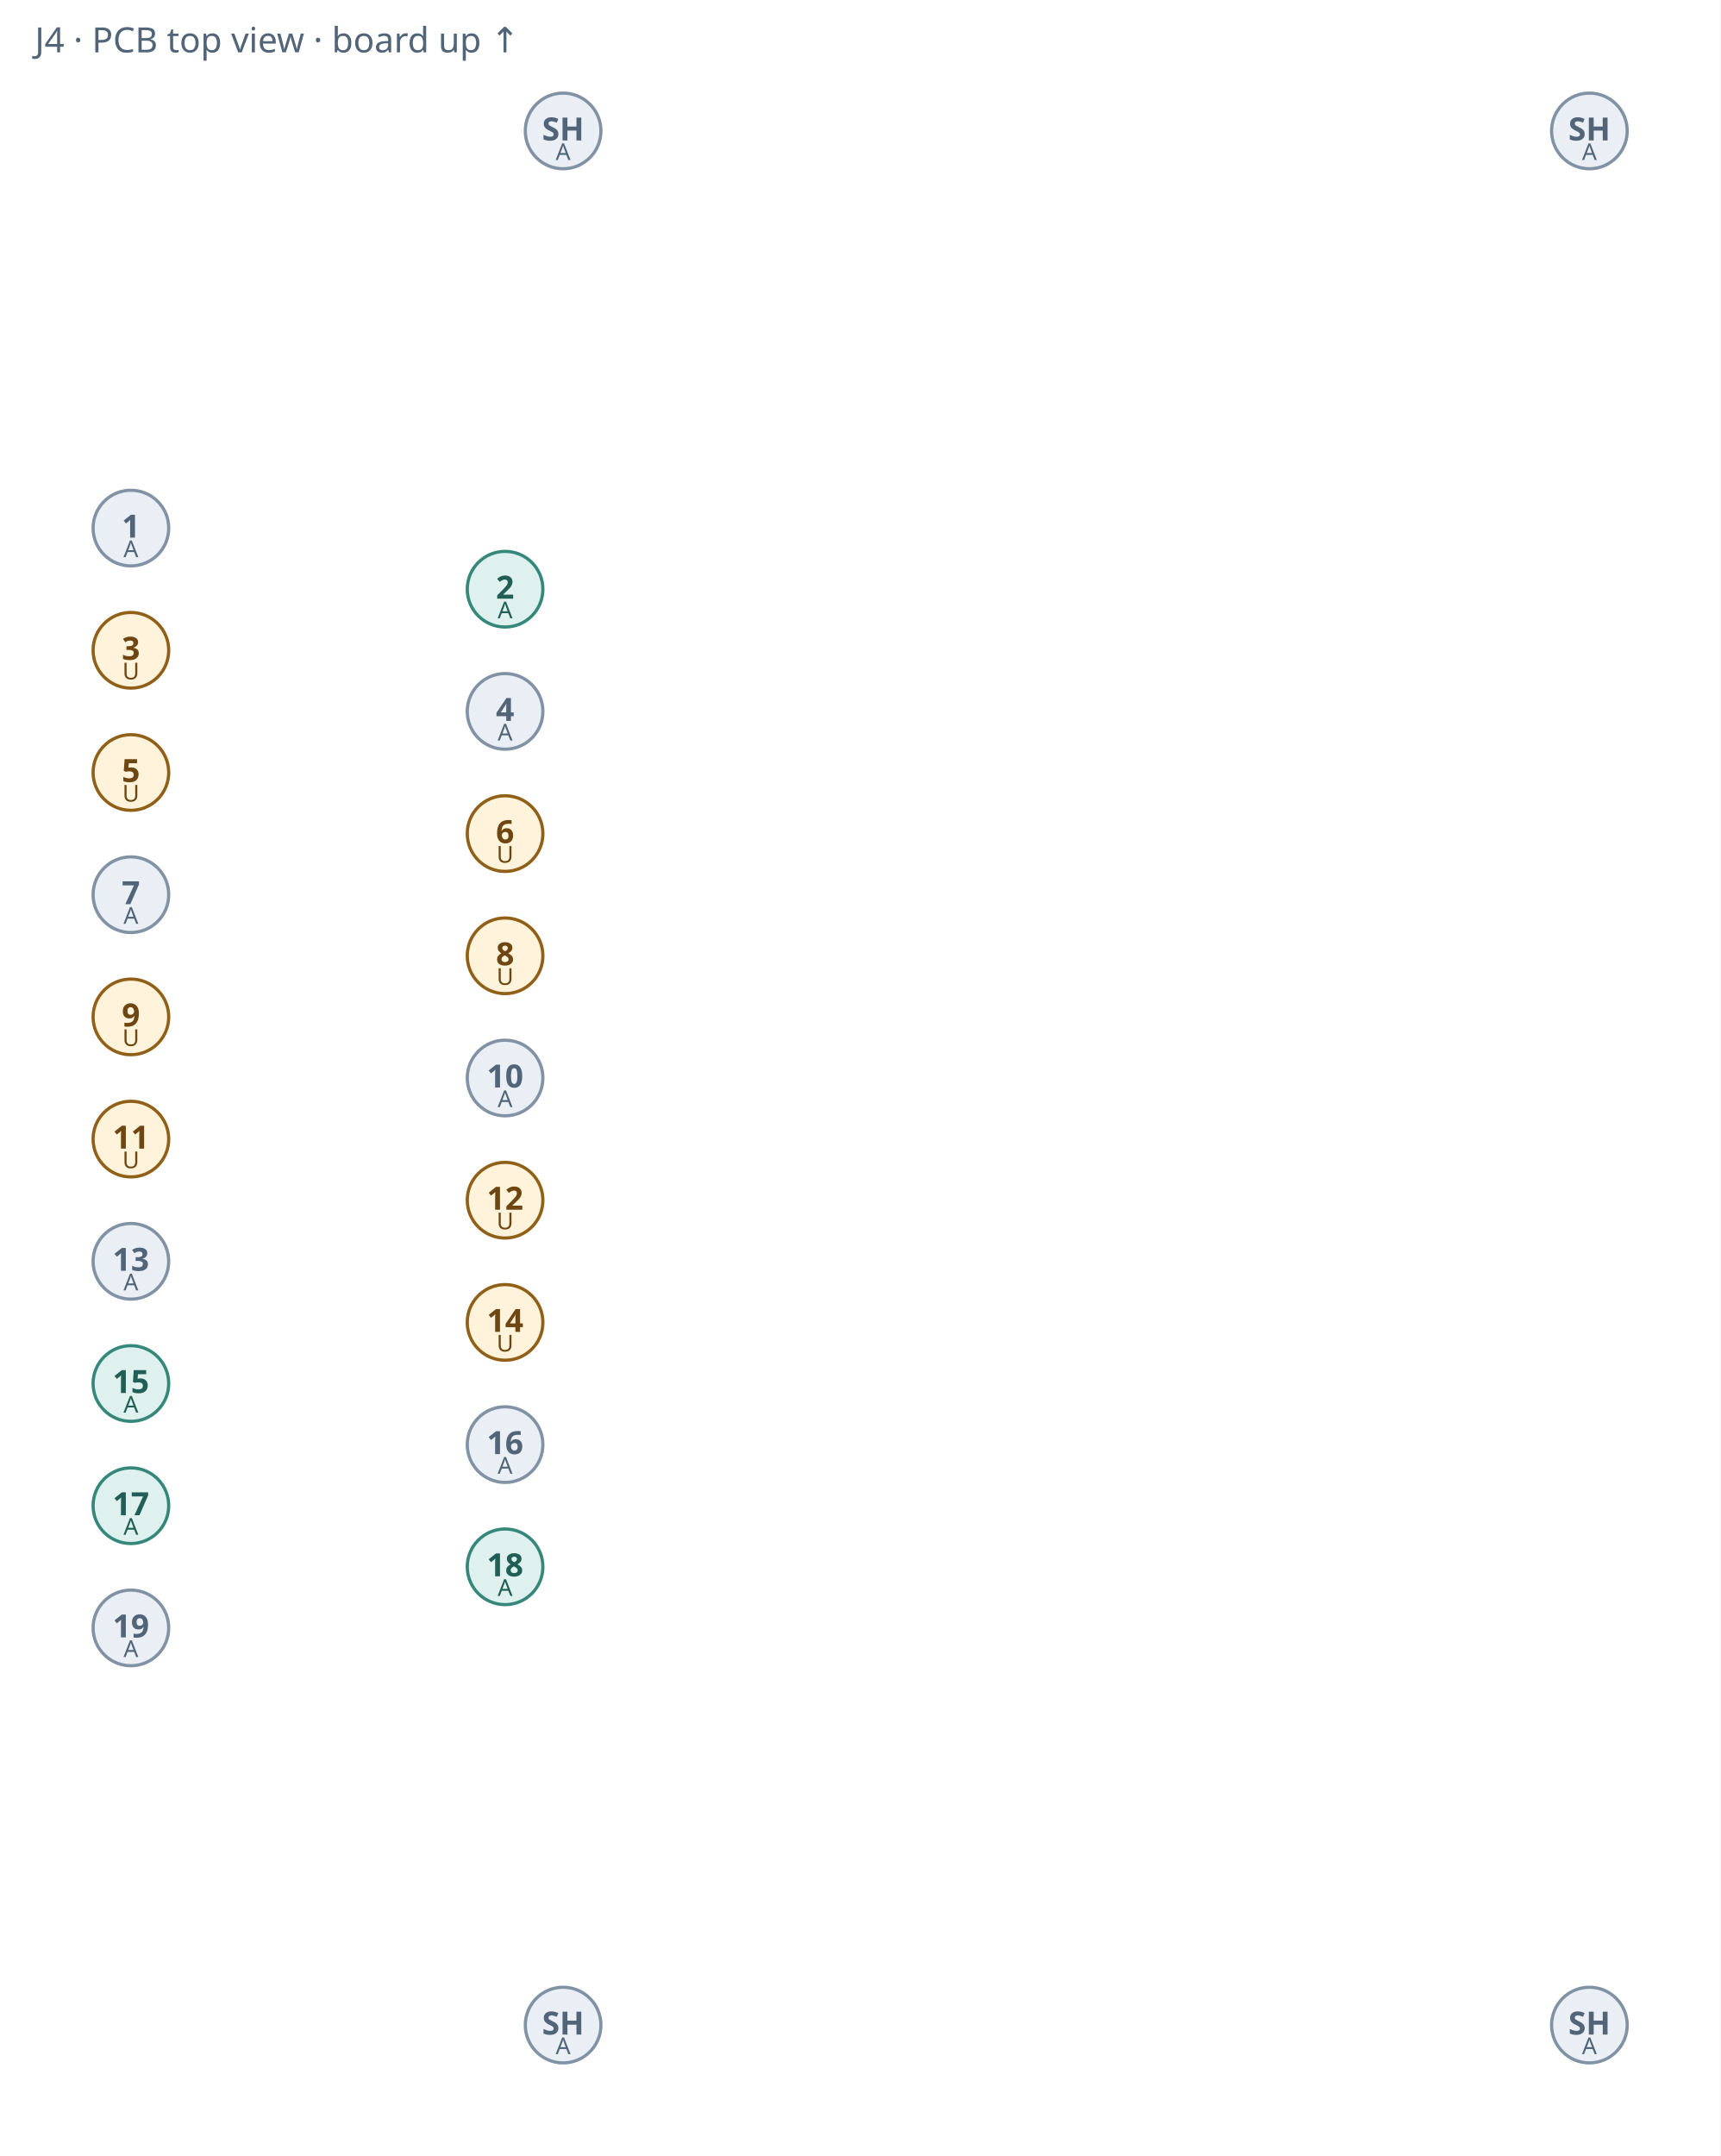
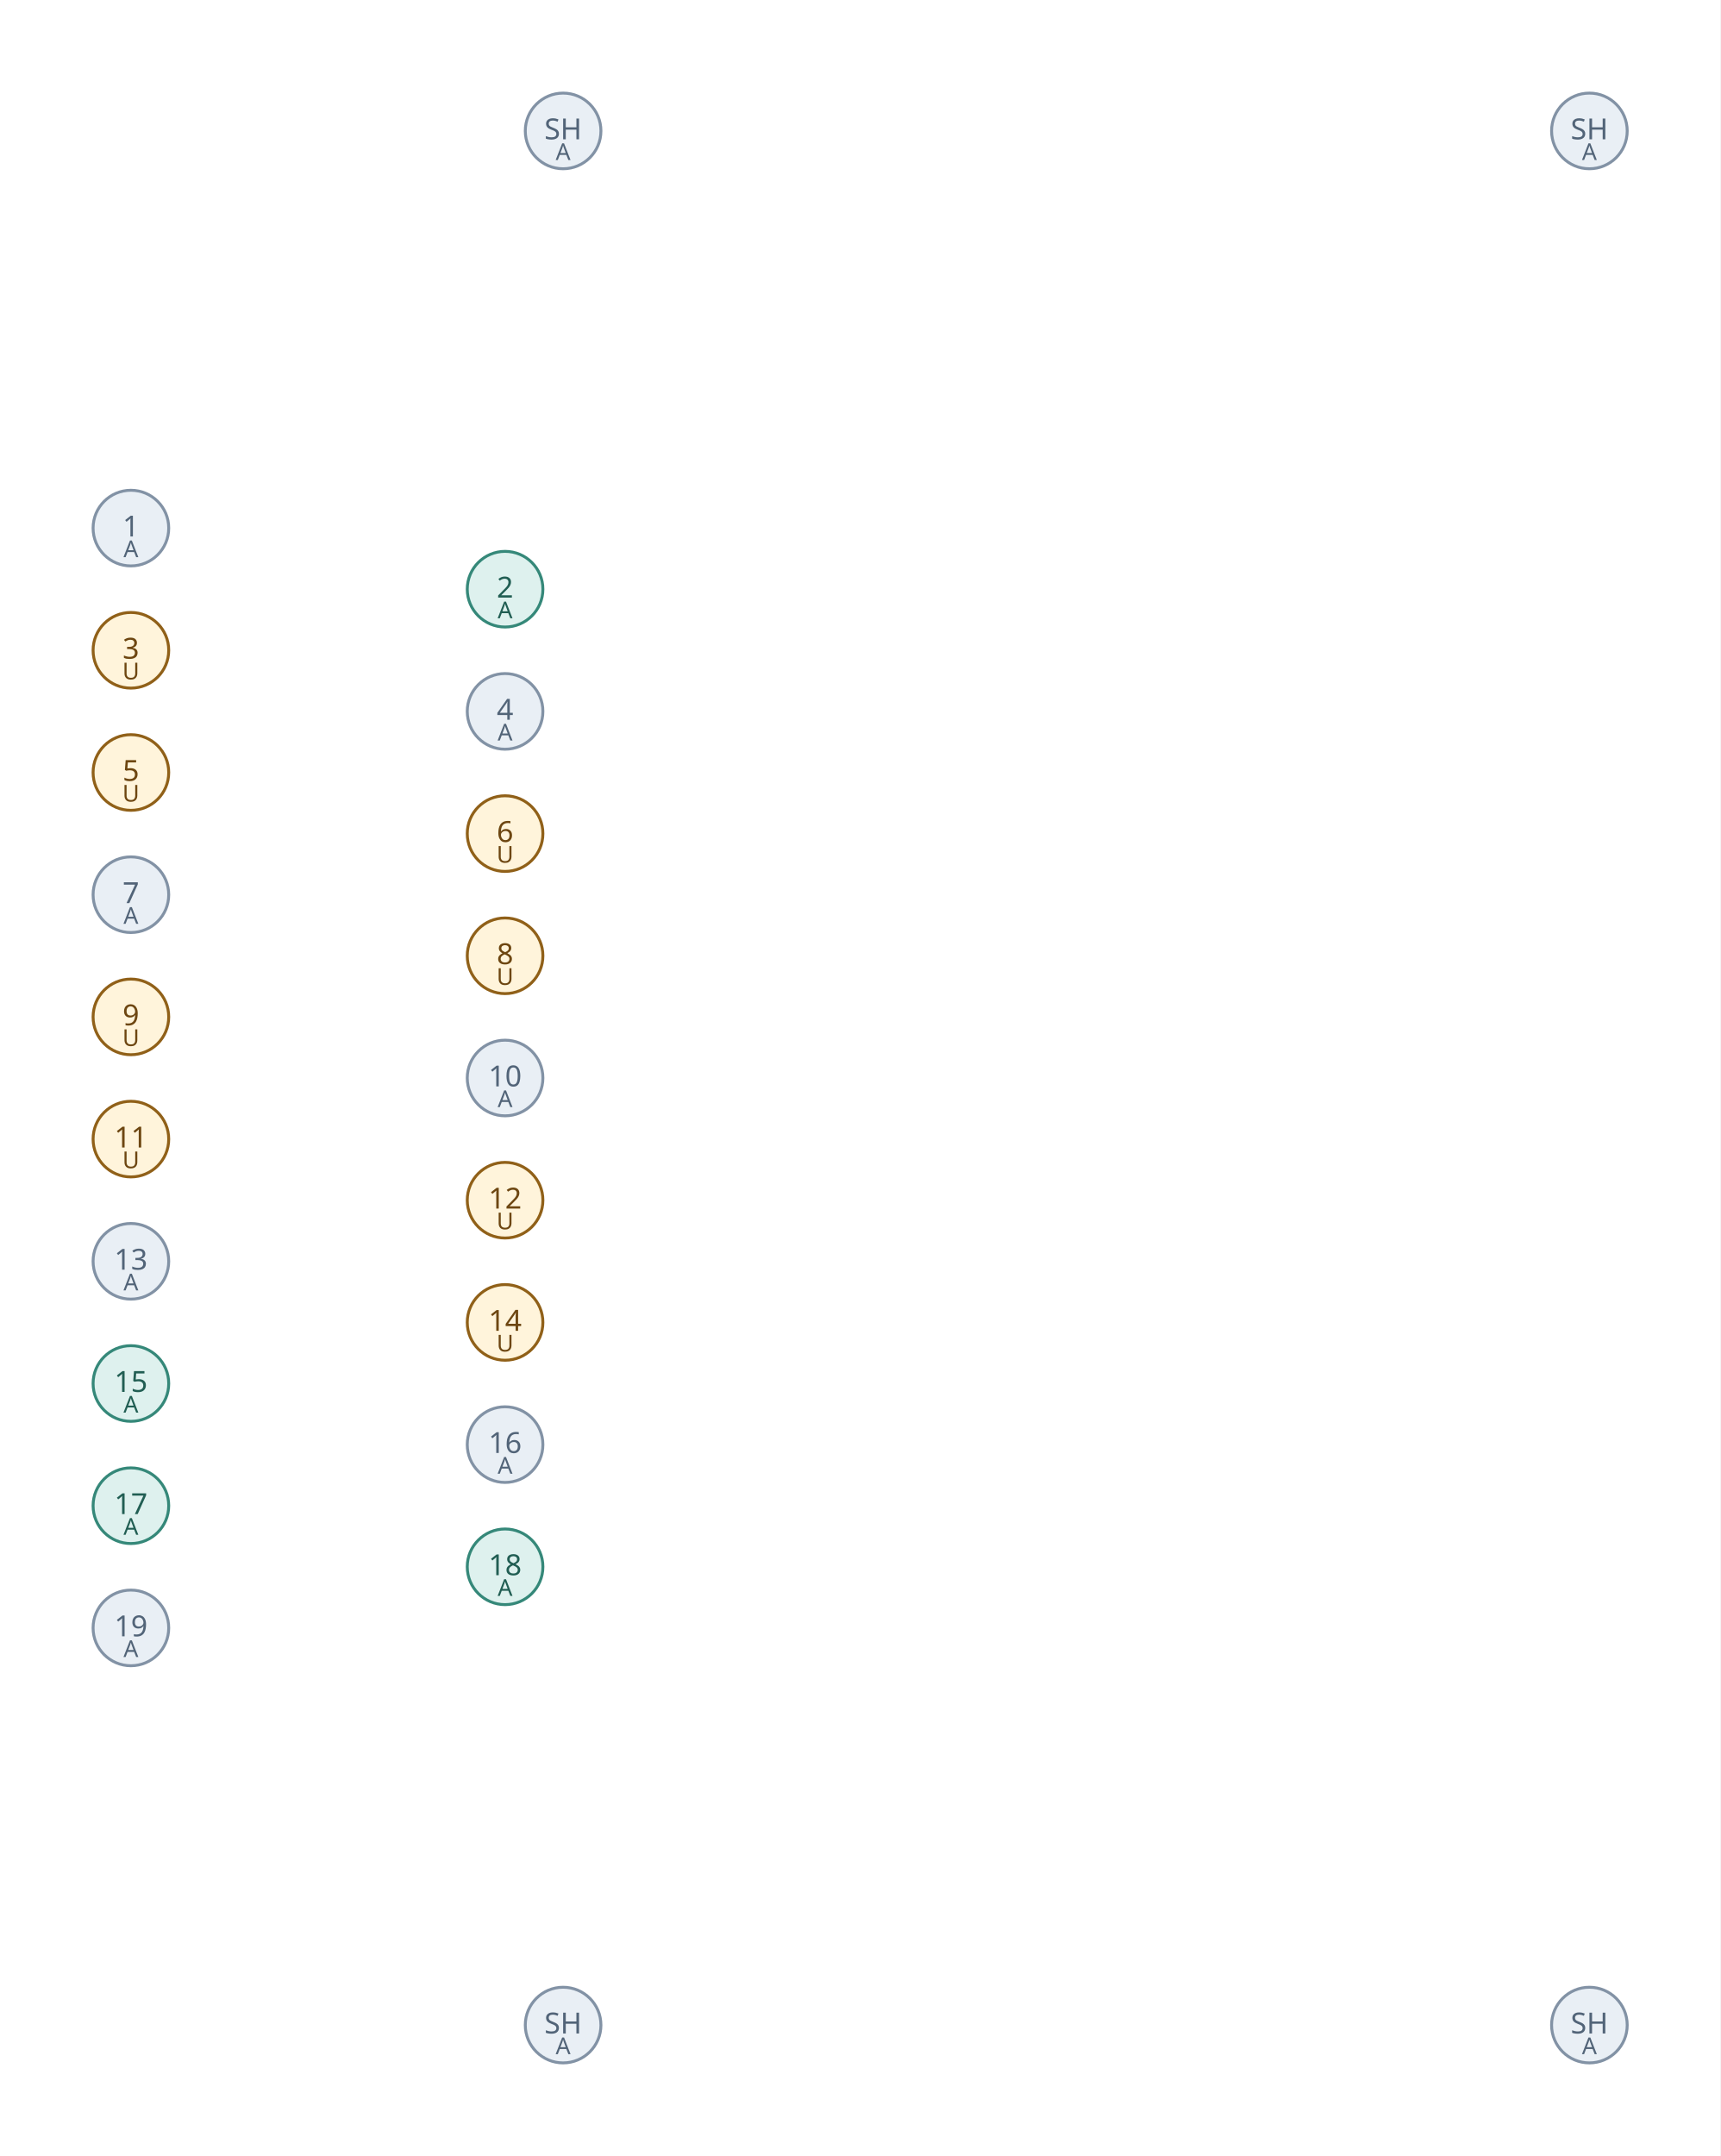
- <svg xmlns="http://www.w3.org/2000/svg" viewBox="0 0 591.375 741.000" role="img" aria-labelledby="title desc">
-   <rect width="100%" height="100%" fill="#ffffff" />
-   <text x="12" y="18" font-family="sans-serif" font-size="12" fill="#526478">J4 · PCB top view · board up ↑</text>
-   <g data-pin-id="J4.1" tabindex="0" role="button" aria-label="J4.1 — Assigned · net has opens — VTREF">
-     <circle cx="45.000" cy="181.500" r="13" fill="#e9eff5" stroke="#8292a5" stroke-width="1.1" />
-     <text x="45.000" y="180.500" text-anchor="middle" dominant-baseline="central" font-family="sans-serif" font-size="11" font-weight="600" fill="#526478">1</text>
-     <text x="45.000" y="191.500" text-anchor="middle" font-family="sans-serif" font-size="8" fill="#526478">A</text>
+ <svg xmlns="http://www.w3.org/2000/svg" viewBox="0 0 591.375 741" role="img">
+   <rect width="100%" height="100%" fill="white" />
+   <g data-pin-id="J4.1" role="button" tabindex="0" aria-label="J4.1 Assigned · net has opens VCCAUX_1V8">
+     <circle cx="45.0" cy="181.5" r="13" fill="#e9eff5" stroke="#8292a5" />
+     <text x="45.0" y="180.5" text-anchor="middle" dominant-baseline="central" font-family="sans-serif" font-size="10" fill="#526478">1</text>
+     <text x="45.0" y="191.5" text-anchor="middle" font-family="sans-serif" font-size="8" fill="#526478">A</text>
  </g>
-   <g data-pin-id="J4.10" tabindex="0" role="button" aria-label="J4.10 — Assigned · net has opens — GND">
-     <circle cx="173.625" cy="370.500" r="13" fill="#e9eff5" stroke="#8292a5" stroke-width="1.1" />
-     <text x="173.625" y="369.500" text-anchor="middle" dominant-baseline="central" font-family="sans-serif" font-size="11" font-weight="600" fill="#526478">10</text>
-     <text x="173.625" y="380.500" text-anchor="middle" font-family="sans-serif" font-size="8" fill="#526478">A</text>
+   <g data-pin-id="J4.10" role="button" tabindex="0" aria-label="J4.10 Assigned · net has opens GND">
+     <circle cx="173.625" cy="370.5" r="13" fill="#e9eff5" stroke="#8292a5" />
+     <text x="173.625" y="369.5" text-anchor="middle" dominant-baseline="central" font-family="sans-serif" font-size="10" fill="#526478">10</text>
+     <text x="173.625" y="380.5" text-anchor="middle" font-family="sans-serif" font-size="8" fill="#526478">A</text>
  </g>
-   <g data-pin-id="J4.11" tabindex="0" role="button" aria-label="J4.11 — Unassigned — PAIR2_N_RESERVED">
-     <circle cx="45.000" cy="391.500" r="13" fill="#fff4db" stroke="#906018" stroke-width="1.1" />
-     <text x="45.000" y="390.500" text-anchor="middle" dominant-baseline="central" font-family="sans-serif" font-size="11" font-weight="600" fill="#6d4611">11</text>
-     <text x="45.000" y="401.500" text-anchor="middle" font-family="sans-serif" font-size="8" fill="#6d4611">U</text>
+   <g data-pin-id="J4.11" role="button" tabindex="0" aria-label="J4.11 Unassigned No net">
+     <circle cx="45.0" cy="391.5" r="13" fill="#fff4db" stroke="#906018" />
+     <text x="45.0" y="390.5" text-anchor="middle" dominant-baseline="central" font-family="sans-serif" font-size="10" fill="#6d4611">11</text>
+     <text x="45.0" y="401.5" text-anchor="middle" font-family="sans-serif" font-size="8" fill="#6d4611">U</text>
  </g>
-   <g data-pin-id="J4.12" tabindex="0" role="button" aria-label="J4.12 — Unassigned — PAIR3_P_RESERVED">
-     <circle cx="173.625" cy="412.500" r="13" fill="#fff4db" stroke="#906018" stroke-width="1.1" />
-     <text x="173.625" y="411.500" text-anchor="middle" dominant-baseline="central" font-family="sans-serif" font-size="11" font-weight="600" fill="#6d4611">12</text>
-     <text x="173.625" y="422.500" text-anchor="middle" font-family="sans-serif" font-size="8" fill="#6d4611">U</text>
+   <g data-pin-id="J4.12" role="button" tabindex="0" aria-label="J4.12 Unassigned No net">
+     <circle cx="173.625" cy="412.5" r="13" fill="#fff4db" stroke="#906018" />
+     <text x="173.625" y="411.5" text-anchor="middle" dominant-baseline="central" font-family="sans-serif" font-size="10" fill="#6d4611">12</text>
+     <text x="173.625" y="422.5" text-anchor="middle" font-family="sans-serif" font-size="8" fill="#6d4611">U</text>
  </g>
-   <g data-pin-id="J4.13" tabindex="0" role="button" aria-label="J4.13 — Assigned · net has opens — GND">
-     <circle cx="45.000" cy="433.500" r="13" fill="#e9eff5" stroke="#8292a5" stroke-width="1.1" />
-     <text x="45.000" y="432.500" text-anchor="middle" dominant-baseline="central" font-family="sans-serif" font-size="11" font-weight="600" fill="#526478">13</text>
-     <text x="45.000" y="443.500" text-anchor="middle" font-family="sans-serif" font-size="8" fill="#526478">A</text>
+   <g data-pin-id="J4.13" role="button" tabindex="0" aria-label="J4.13 Assigned · net has opens GND">
+     <circle cx="45.0" cy="433.5" r="13" fill="#e9eff5" stroke="#8292a5" />
+     <text x="45.0" y="432.5" text-anchor="middle" dominant-baseline="central" font-family="sans-serif" font-size="10" fill="#526478">13</text>
+     <text x="45.0" y="443.5" text-anchor="middle" font-family="sans-serif" font-size="8" fill="#526478">A</text>
  </g>
-   <g data-pin-id="J4.14" tabindex="0" role="button" aria-label="J4.14 — Unassigned — PAIR3_N_RESERVED">
-     <circle cx="173.625" cy="454.500" r="13" fill="#fff4db" stroke="#906018" stroke-width="1.1" />
-     <text x="173.625" y="453.500" text-anchor="middle" dominant-baseline="central" font-family="sans-serif" font-size="11" font-weight="600" fill="#6d4611">14</text>
-     <text x="173.625" y="464.500" text-anchor="middle" font-family="sans-serif" font-size="8" fill="#6d4611">U</text>
+   <g data-pin-id="J4.14" role="button" tabindex="0" aria-label="J4.14 Unassigned No net">
+     <circle cx="173.625" cy="454.5" r="13" fill="#fff4db" stroke="#906018" />
+     <text x="173.625" y="453.5" text-anchor="middle" dominant-baseline="central" font-family="sans-serif" font-size="10" fill="#6d4611">14</text>
+     <text x="173.625" y="464.5" text-anchor="middle" font-family="sans-serif" font-size="8" fill="#6d4611">U</text>
  </g>
-   <g data-pin-id="J4.15" tabindex="0" role="button" aria-label="J4.15 — Assigned · net connected — JTAG_TDI">
-     <circle cx="45.000" cy="475.500" r="13" fill="#def1ee" stroke="#358879" stroke-width="1.1" />
-     <text x="45.000" y="474.500" text-anchor="middle" dominant-baseline="central" font-family="sans-serif" font-size="11" font-weight="600" fill="#215e53">15</text>
-     <text x="45.000" y="485.500" text-anchor="middle" font-family="sans-serif" font-size="8" fill="#215e53">A</text>
+   <g data-pin-id="J4.15" role="button" tabindex="0" aria-label="J4.15 Assigned · net connected JTAG_TDI">
+     <circle cx="45.0" cy="475.5" r="13" fill="#def1ee" stroke="#358879" />
+     <text x="45.0" y="474.5" text-anchor="middle" dominant-baseline="central" font-family="sans-serif" font-size="10" fill="#215e53">15</text>
+     <text x="45.0" y="485.5" text-anchor="middle" font-family="sans-serif" font-size="8" fill="#215e53">A</text>
  </g>
-   <g data-pin-id="J4.16" tabindex="0" role="button" aria-label="J4.16 — Assigned · net has opens — GND">
-     <circle cx="173.625" cy="496.500" r="13" fill="#e9eff5" stroke="#8292a5" stroke-width="1.1" />
-     <text x="173.625" y="495.500" text-anchor="middle" dominant-baseline="central" font-family="sans-serif" font-size="11" font-weight="600" fill="#526478">16</text>
-     <text x="173.625" y="506.500" text-anchor="middle" font-family="sans-serif" font-size="8" fill="#526478">A</text>
+   <g data-pin-id="J4.16" role="button" tabindex="0" aria-label="J4.16 Assigned · net has opens GND">
+     <circle cx="173.625" cy="496.5" r="13" fill="#e9eff5" stroke="#8292a5" />
+     <text x="173.625" y="495.5" text-anchor="middle" dominant-baseline="central" font-family="sans-serif" font-size="10" fill="#526478">16</text>
+     <text x="173.625" y="506.5" text-anchor="middle" font-family="sans-serif" font-size="8" fill="#526478">A</text>
  </g>
-   <g data-pin-id="J4.17" tabindex="0" role="button" aria-label="J4.17 — Assigned · net connected — JTAG_TCK">
-     <circle cx="45.000" cy="517.500" r="13" fill="#def1ee" stroke="#358879" stroke-width="1.1" />
-     <text x="45.000" y="516.500" text-anchor="middle" dominant-baseline="central" font-family="sans-serif" font-size="11" font-weight="600" fill="#215e53">17</text>
-     <text x="45.000" y="527.500" text-anchor="middle" font-family="sans-serif" font-size="8" fill="#215e53">A</text>
+   <g data-pin-id="J4.17" role="button" tabindex="0" aria-label="J4.17 Assigned · net connected JTAG_TCK">
+     <circle cx="45.0" cy="517.5" r="13" fill="#def1ee" stroke="#358879" />
+     <text x="45.0" y="516.5" text-anchor="middle" dominant-baseline="central" font-family="sans-serif" font-size="10" fill="#215e53">17</text>
+     <text x="45.0" y="527.5" text-anchor="middle" font-family="sans-serif" font-size="8" fill="#215e53">A</text>
  </g>
-   <g data-pin-id="J4.18" tabindex="0" role="button" aria-label="J4.18 — Assigned · net connected — JTAG_TDO">
-     <circle cx="173.625" cy="538.500" r="13" fill="#def1ee" stroke="#358879" stroke-width="1.1" />
-     <text x="173.625" y="537.500" text-anchor="middle" dominant-baseline="central" font-family="sans-serif" font-size="11" font-weight="600" fill="#215e53">18</text>
-     <text x="173.625" y="548.500" text-anchor="middle" font-family="sans-serif" font-size="8" fill="#215e53">A</text>
+   <g data-pin-id="J4.18" role="button" tabindex="0" aria-label="J4.18 Assigned · net connected JTAG_TDO">
+     <circle cx="173.625" cy="538.5" r="13" fill="#def1ee" stroke="#358879" />
+     <text x="173.625" y="537.5" text-anchor="middle" dominant-baseline="central" font-family="sans-serif" font-size="10" fill="#215e53">18</text>
+     <text x="173.625" y="548.5" text-anchor="middle" font-family="sans-serif" font-size="8" fill="#215e53">A</text>
  </g>
-   <g data-pin-id="J4.19" tabindex="0" role="button" aria-label="J4.19 — Assigned · net has opens — 12V">
-     <circle cx="45.000" cy="559.500" r="13" fill="#e9eff5" stroke="#8292a5" stroke-width="1.1" />
-     <text x="45.000" y="558.500" text-anchor="middle" dominant-baseline="central" font-family="sans-serif" font-size="11" font-weight="600" fill="#526478">19</text>
-     <text x="45.000" y="569.500" text-anchor="middle" font-family="sans-serif" font-size="8" fill="#526478">A</text>
+   <g data-pin-id="J4.19" role="button" tabindex="0" aria-label="J4.19 Assigned · net has opens LINK_12V">
+     <circle cx="45.0" cy="559.5" r="13" fill="#e9eff5" stroke="#8292a5" />
+     <text x="45.0" y="558.5" text-anchor="middle" dominant-baseline="central" font-family="sans-serif" font-size="10" fill="#526478">19</text>
+     <text x="45.0" y="569.5" text-anchor="middle" font-family="sans-serif" font-size="8" fill="#526478">A</text>
  </g>
-   <g data-pin-id="J4.2" tabindex="0" role="button" aria-label="J4.2 — Assigned · net connected — JTAG_TMS">
-     <circle cx="173.625" cy="202.500" r="13" fill="#def1ee" stroke="#358879" stroke-width="1.1" />
-     <text x="173.625" y="201.500" text-anchor="middle" dominant-baseline="central" font-family="sans-serif" font-size="11" font-weight="600" fill="#215e53">2</text>
-     <text x="173.625" y="212.500" text-anchor="middle" font-family="sans-serif" font-size="8" fill="#215e53">A</text>
+   <g data-pin-id="J4.2" role="button" tabindex="0" aria-label="J4.2 Assigned · net connected JTAG_TMS">
+     <circle cx="173.625" cy="202.5" r="13" fill="#def1ee" stroke="#358879" />
+     <text x="173.625" y="201.5" text-anchor="middle" dominant-baseline="central" font-family="sans-serif" font-size="10" fill="#215e53">2</text>
+     <text x="173.625" y="212.5" text-anchor="middle" font-family="sans-serif" font-size="8" fill="#215e53">A</text>
  </g>
-   <g data-pin-id="J4.3" tabindex="0" role="button" aria-label="J4.3 — Unassigned — PAIR0_P_RESERVED">
-     <circle cx="45.000" cy="223.500" r="13" fill="#fff4db" stroke="#906018" stroke-width="1.1" />
-     <text x="45.000" y="222.500" text-anchor="middle" dominant-baseline="central" font-family="sans-serif" font-size="11" font-weight="600" fill="#6d4611">3</text>
-     <text x="45.000" y="233.500" text-anchor="middle" font-family="sans-serif" font-size="8" fill="#6d4611">U</text>
+   <g data-pin-id="J4.3" role="button" tabindex="0" aria-label="J4.3 Unassigned No net">
+     <circle cx="45.0" cy="223.5" r="13" fill="#fff4db" stroke="#906018" />
+     <text x="45.0" y="222.5" text-anchor="middle" dominant-baseline="central" font-family="sans-serif" font-size="10" fill="#6d4611">3</text>
+     <text x="45.0" y="233.5" text-anchor="middle" font-family="sans-serif" font-size="8" fill="#6d4611">U</text>
  </g>
-   <g data-pin-id="J4.4" tabindex="0" role="button" aria-label="J4.4 — Assigned · net has opens — GND">
-     <circle cx="173.625" cy="244.500" r="13" fill="#e9eff5" stroke="#8292a5" stroke-width="1.1" />
-     <text x="173.625" y="243.500" text-anchor="middle" dominant-baseline="central" font-family="sans-serif" font-size="11" font-weight="600" fill="#526478">4</text>
-     <text x="173.625" y="254.500" text-anchor="middle" font-family="sans-serif" font-size="8" fill="#526478">A</text>
+   <g data-pin-id="J4.4" role="button" tabindex="0" aria-label="J4.4 Assigned · net has opens GND">
+     <circle cx="173.625" cy="244.5" r="13" fill="#e9eff5" stroke="#8292a5" />
+     <text x="173.625" y="243.5" text-anchor="middle" dominant-baseline="central" font-family="sans-serif" font-size="10" fill="#526478">4</text>
+     <text x="173.625" y="254.5" text-anchor="middle" font-family="sans-serif" font-size="8" fill="#526478">A</text>
  </g>
-   <g data-pin-id="J4.5" tabindex="0" role="button" aria-label="J4.5 — Unassigned — PAIR0_N_RESERVED">
-     <circle cx="45.000" cy="265.500" r="13" fill="#fff4db" stroke="#906018" stroke-width="1.1" />
-     <text x="45.000" y="264.500" text-anchor="middle" dominant-baseline="central" font-family="sans-serif" font-size="11" font-weight="600" fill="#6d4611">5</text>
-     <text x="45.000" y="275.500" text-anchor="middle" font-family="sans-serif" font-size="8" fill="#6d4611">U</text>
+   <g data-pin-id="J4.5" role="button" tabindex="0" aria-label="J4.5 Unassigned No net">
+     <circle cx="45.0" cy="265.5" r="13" fill="#fff4db" stroke="#906018" />
+     <text x="45.0" y="264.5" text-anchor="middle" dominant-baseline="central" font-family="sans-serif" font-size="10" fill="#6d4611">5</text>
+     <text x="45.0" y="275.5" text-anchor="middle" font-family="sans-serif" font-size="8" fill="#6d4611">U</text>
  </g>
-   <g data-pin-id="J4.6" tabindex="0" role="button" aria-label="J4.6 — Unassigned — PAIR1_P_RESERVED">
-     <circle cx="173.625" cy="286.500" r="13" fill="#fff4db" stroke="#906018" stroke-width="1.1" />
-     <text x="173.625" y="285.500" text-anchor="middle" dominant-baseline="central" font-family="sans-serif" font-size="11" font-weight="600" fill="#6d4611">6</text>
-     <text x="173.625" y="296.500" text-anchor="middle" font-family="sans-serif" font-size="8" fill="#6d4611">U</text>
+   <g data-pin-id="J4.6" role="button" tabindex="0" aria-label="J4.6 Unassigned No net">
+     <circle cx="173.625" cy="286.5" r="13" fill="#fff4db" stroke="#906018" />
+     <text x="173.625" y="285.5" text-anchor="middle" dominant-baseline="central" font-family="sans-serif" font-size="10" fill="#6d4611">6</text>
+     <text x="173.625" y="296.5" text-anchor="middle" font-family="sans-serif" font-size="8" fill="#6d4611">U</text>
  </g>
-   <g data-pin-id="J4.7" tabindex="0" role="button" aria-label="J4.7 — Assigned · net has opens — GND">
-     <circle cx="45.000" cy="307.500" r="13" fill="#e9eff5" stroke="#8292a5" stroke-width="1.1" />
-     <text x="45.000" y="306.500" text-anchor="middle" dominant-baseline="central" font-family="sans-serif" font-size="11" font-weight="600" fill="#526478">7</text>
-     <text x="45.000" y="317.500" text-anchor="middle" font-family="sans-serif" font-size="8" fill="#526478">A</text>
+   <g data-pin-id="J4.7" role="button" tabindex="0" aria-label="J4.7 Assigned · net has opens GND">
+     <circle cx="45.0" cy="307.5" r="13" fill="#e9eff5" stroke="#8292a5" />
+     <text x="45.0" y="306.5" text-anchor="middle" dominant-baseline="central" font-family="sans-serif" font-size="10" fill="#526478">7</text>
+     <text x="45.0" y="317.5" text-anchor="middle" font-family="sans-serif" font-size="8" fill="#526478">A</text>
  </g>
-   <g data-pin-id="J4.8" tabindex="0" role="button" aria-label="J4.8 — Unassigned — PAIR1_N_RESERVED">
-     <circle cx="173.625" cy="328.500" r="13" fill="#fff4db" stroke="#906018" stroke-width="1.1" />
-     <text x="173.625" y="327.500" text-anchor="middle" dominant-baseline="central" font-family="sans-serif" font-size="11" font-weight="600" fill="#6d4611">8</text>
-     <text x="173.625" y="338.500" text-anchor="middle" font-family="sans-serif" font-size="8" fill="#6d4611">U</text>
+   <g data-pin-id="J4.8" role="button" tabindex="0" aria-label="J4.8 Unassigned No net">
+     <circle cx="173.625" cy="328.5" r="13" fill="#fff4db" stroke="#906018" />
+     <text x="173.625" y="327.5" text-anchor="middle" dominant-baseline="central" font-family="sans-serif" font-size="10" fill="#6d4611">8</text>
+     <text x="173.625" y="338.5" text-anchor="middle" font-family="sans-serif" font-size="8" fill="#6d4611">U</text>
  </g>
-   <g data-pin-id="J4.9" tabindex="0" role="button" aria-label="J4.9 — Unassigned — PAIR2_P_RESERVED">
-     <circle cx="45.000" cy="349.500" r="13" fill="#fff4db" stroke="#906018" stroke-width="1.1" />
-     <text x="45.000" y="348.500" text-anchor="middle" dominant-baseline="central" font-family="sans-serif" font-size="11" font-weight="600" fill="#6d4611">9</text>
-     <text x="45.000" y="359.500" text-anchor="middle" font-family="sans-serif" font-size="8" fill="#6d4611">U</text>
+   <g data-pin-id="J4.9" role="button" tabindex="0" aria-label="J4.9 Unassigned No net">
+     <circle cx="45.0" cy="349.5" r="13" fill="#fff4db" stroke="#906018" />
+     <text x="45.0" y="348.5" text-anchor="middle" dominant-baseline="central" font-family="sans-serif" font-size="10" fill="#6d4611">9</text>
+     <text x="45.0" y="359.5" text-anchor="middle" font-family="sans-serif" font-size="8" fill="#6d4611">U</text>
  </g>
-   <g data-pin-id="J4.SH" tabindex="0" role="button" aria-label="J4.SH — Assigned · net has opens — GND">
-     <circle cx="193.575" cy="696.000" r="13" fill="#e9eff5" stroke="#8292a5" stroke-width="1.1" />
-     <text x="193.575" y="695.000" text-anchor="middle" dominant-baseline="central" font-family="sans-serif" font-size="11" font-weight="600" fill="#526478">SH</text>
-     <text x="193.575" y="706.000" text-anchor="middle" font-family="sans-serif" font-size="8" fill="#526478">A</text>
+   <g data-pin-id="J4.SH" role="button" tabindex="0" aria-label="J4.SH Assigned · net has opens GND">
+     <circle cx="193.575" cy="696" r="13" fill="#e9eff5" stroke="#8292a5" />
+     <text x="193.575" y="695" text-anchor="middle" dominant-baseline="central" font-family="sans-serif" font-size="10" fill="#526478">SH</text>
+     <text x="193.575" y="706" text-anchor="middle" font-family="sans-serif" font-size="8" fill="#526478">A</text>
  </g>
-   <g data-pin-id="J4.SH" tabindex="0" role="button" aria-label="J4.SH — Assigned · net has opens — GND">
-     <circle cx="546.375" cy="696.000" r="13" fill="#e9eff5" stroke="#8292a5" stroke-width="1.1" />
-     <text x="546.375" y="695.000" text-anchor="middle" dominant-baseline="central" font-family="sans-serif" font-size="11" font-weight="600" fill="#526478">SH</text>
-     <text x="546.375" y="706.000" text-anchor="middle" font-family="sans-serif" font-size="8" fill="#526478">A</text>
+   <g data-pin-id="J4.SH" role="button" tabindex="0" aria-label="J4.SH Assigned · net has opens GND">
+     <circle cx="546.375" cy="696" r="13" fill="#e9eff5" stroke="#8292a5" />
+     <text x="546.375" y="695" text-anchor="middle" dominant-baseline="central" font-family="sans-serif" font-size="10" fill="#526478">SH</text>
+     <text x="546.375" y="706" text-anchor="middle" font-family="sans-serif" font-size="8" fill="#526478">A</text>
  </g>
-   <g data-pin-id="J4.SH" tabindex="0" role="button" aria-label="J4.SH — Assigned · net has opens — GND">
-     <circle cx="193.575" cy="45.000" r="13" fill="#e9eff5" stroke="#8292a5" stroke-width="1.1" />
-     <text x="193.575" y="44.000" text-anchor="middle" dominant-baseline="central" font-family="sans-serif" font-size="11" font-weight="600" fill="#526478">SH</text>
-     <text x="193.575" y="55.000" text-anchor="middle" font-family="sans-serif" font-size="8" fill="#526478">A</text>
+   <g data-pin-id="J4.SH" role="button" tabindex="0" aria-label="J4.SH Assigned · net has opens GND">
+     <circle cx="193.575" cy="45.0" r="13" fill="#e9eff5" stroke="#8292a5" />
+     <text x="193.575" y="44.0" text-anchor="middle" dominant-baseline="central" font-family="sans-serif" font-size="10" fill="#526478">SH</text>
+     <text x="193.575" y="55.0" text-anchor="middle" font-family="sans-serif" font-size="8" fill="#526478">A</text>
  </g>
-   <g data-pin-id="J4.SH" tabindex="0" role="button" aria-label="J4.SH — Assigned · net has opens — GND">
-     <circle cx="546.375" cy="45.000" r="13" fill="#e9eff5" stroke="#8292a5" stroke-width="1.1" />
-     <text x="546.375" y="44.000" text-anchor="middle" dominant-baseline="central" font-family="sans-serif" font-size="11" font-weight="600" fill="#526478">SH</text>
-     <text x="546.375" y="55.000" text-anchor="middle" font-family="sans-serif" font-size="8" fill="#526478">A</text>
+   <g data-pin-id="J4.SH" role="button" tabindex="0" aria-label="J4.SH Assigned · net has opens GND">
+     <circle cx="546.375" cy="45.0" r="13" fill="#e9eff5" stroke="#8292a5" />
+     <text x="546.375" y="44.0" text-anchor="middle" dominant-baseline="central" font-family="sans-serif" font-size="10" fill="#526478">SH</text>
+     <text x="546.375" y="55.0" text-anchor="middle" font-family="sans-serif" font-size="8" fill="#526478">A</text>
  </g>
</svg>
